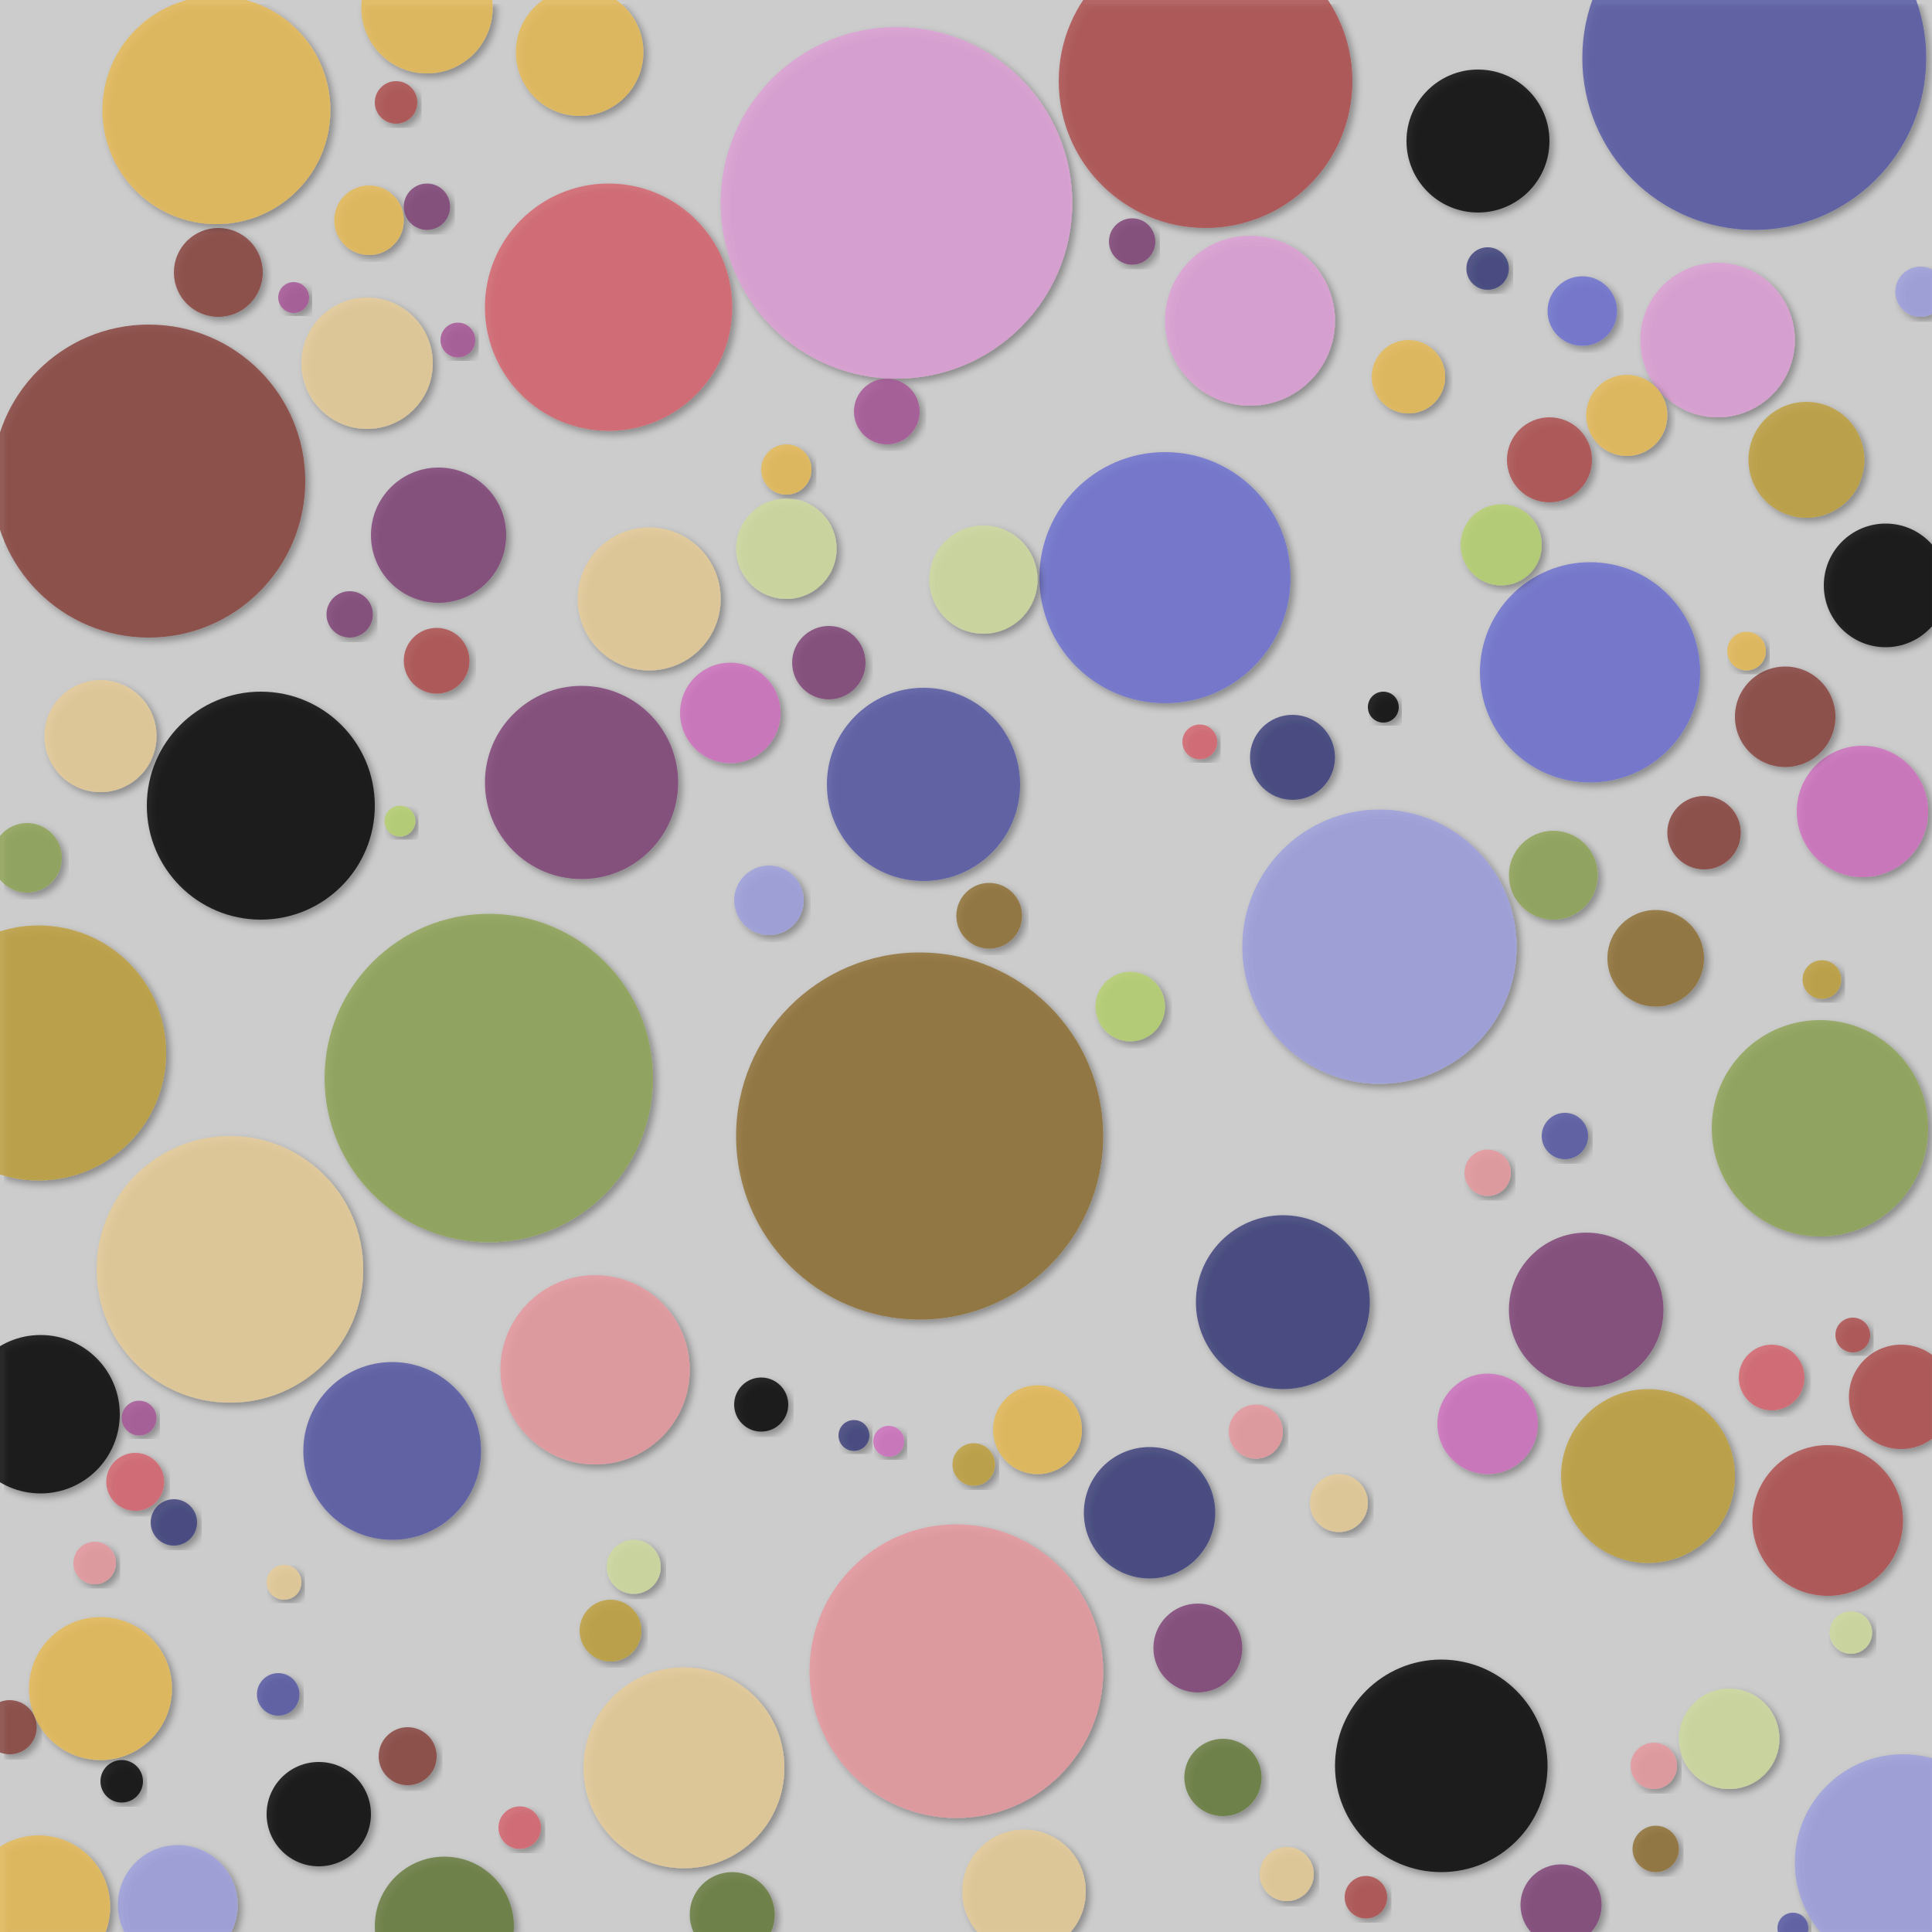
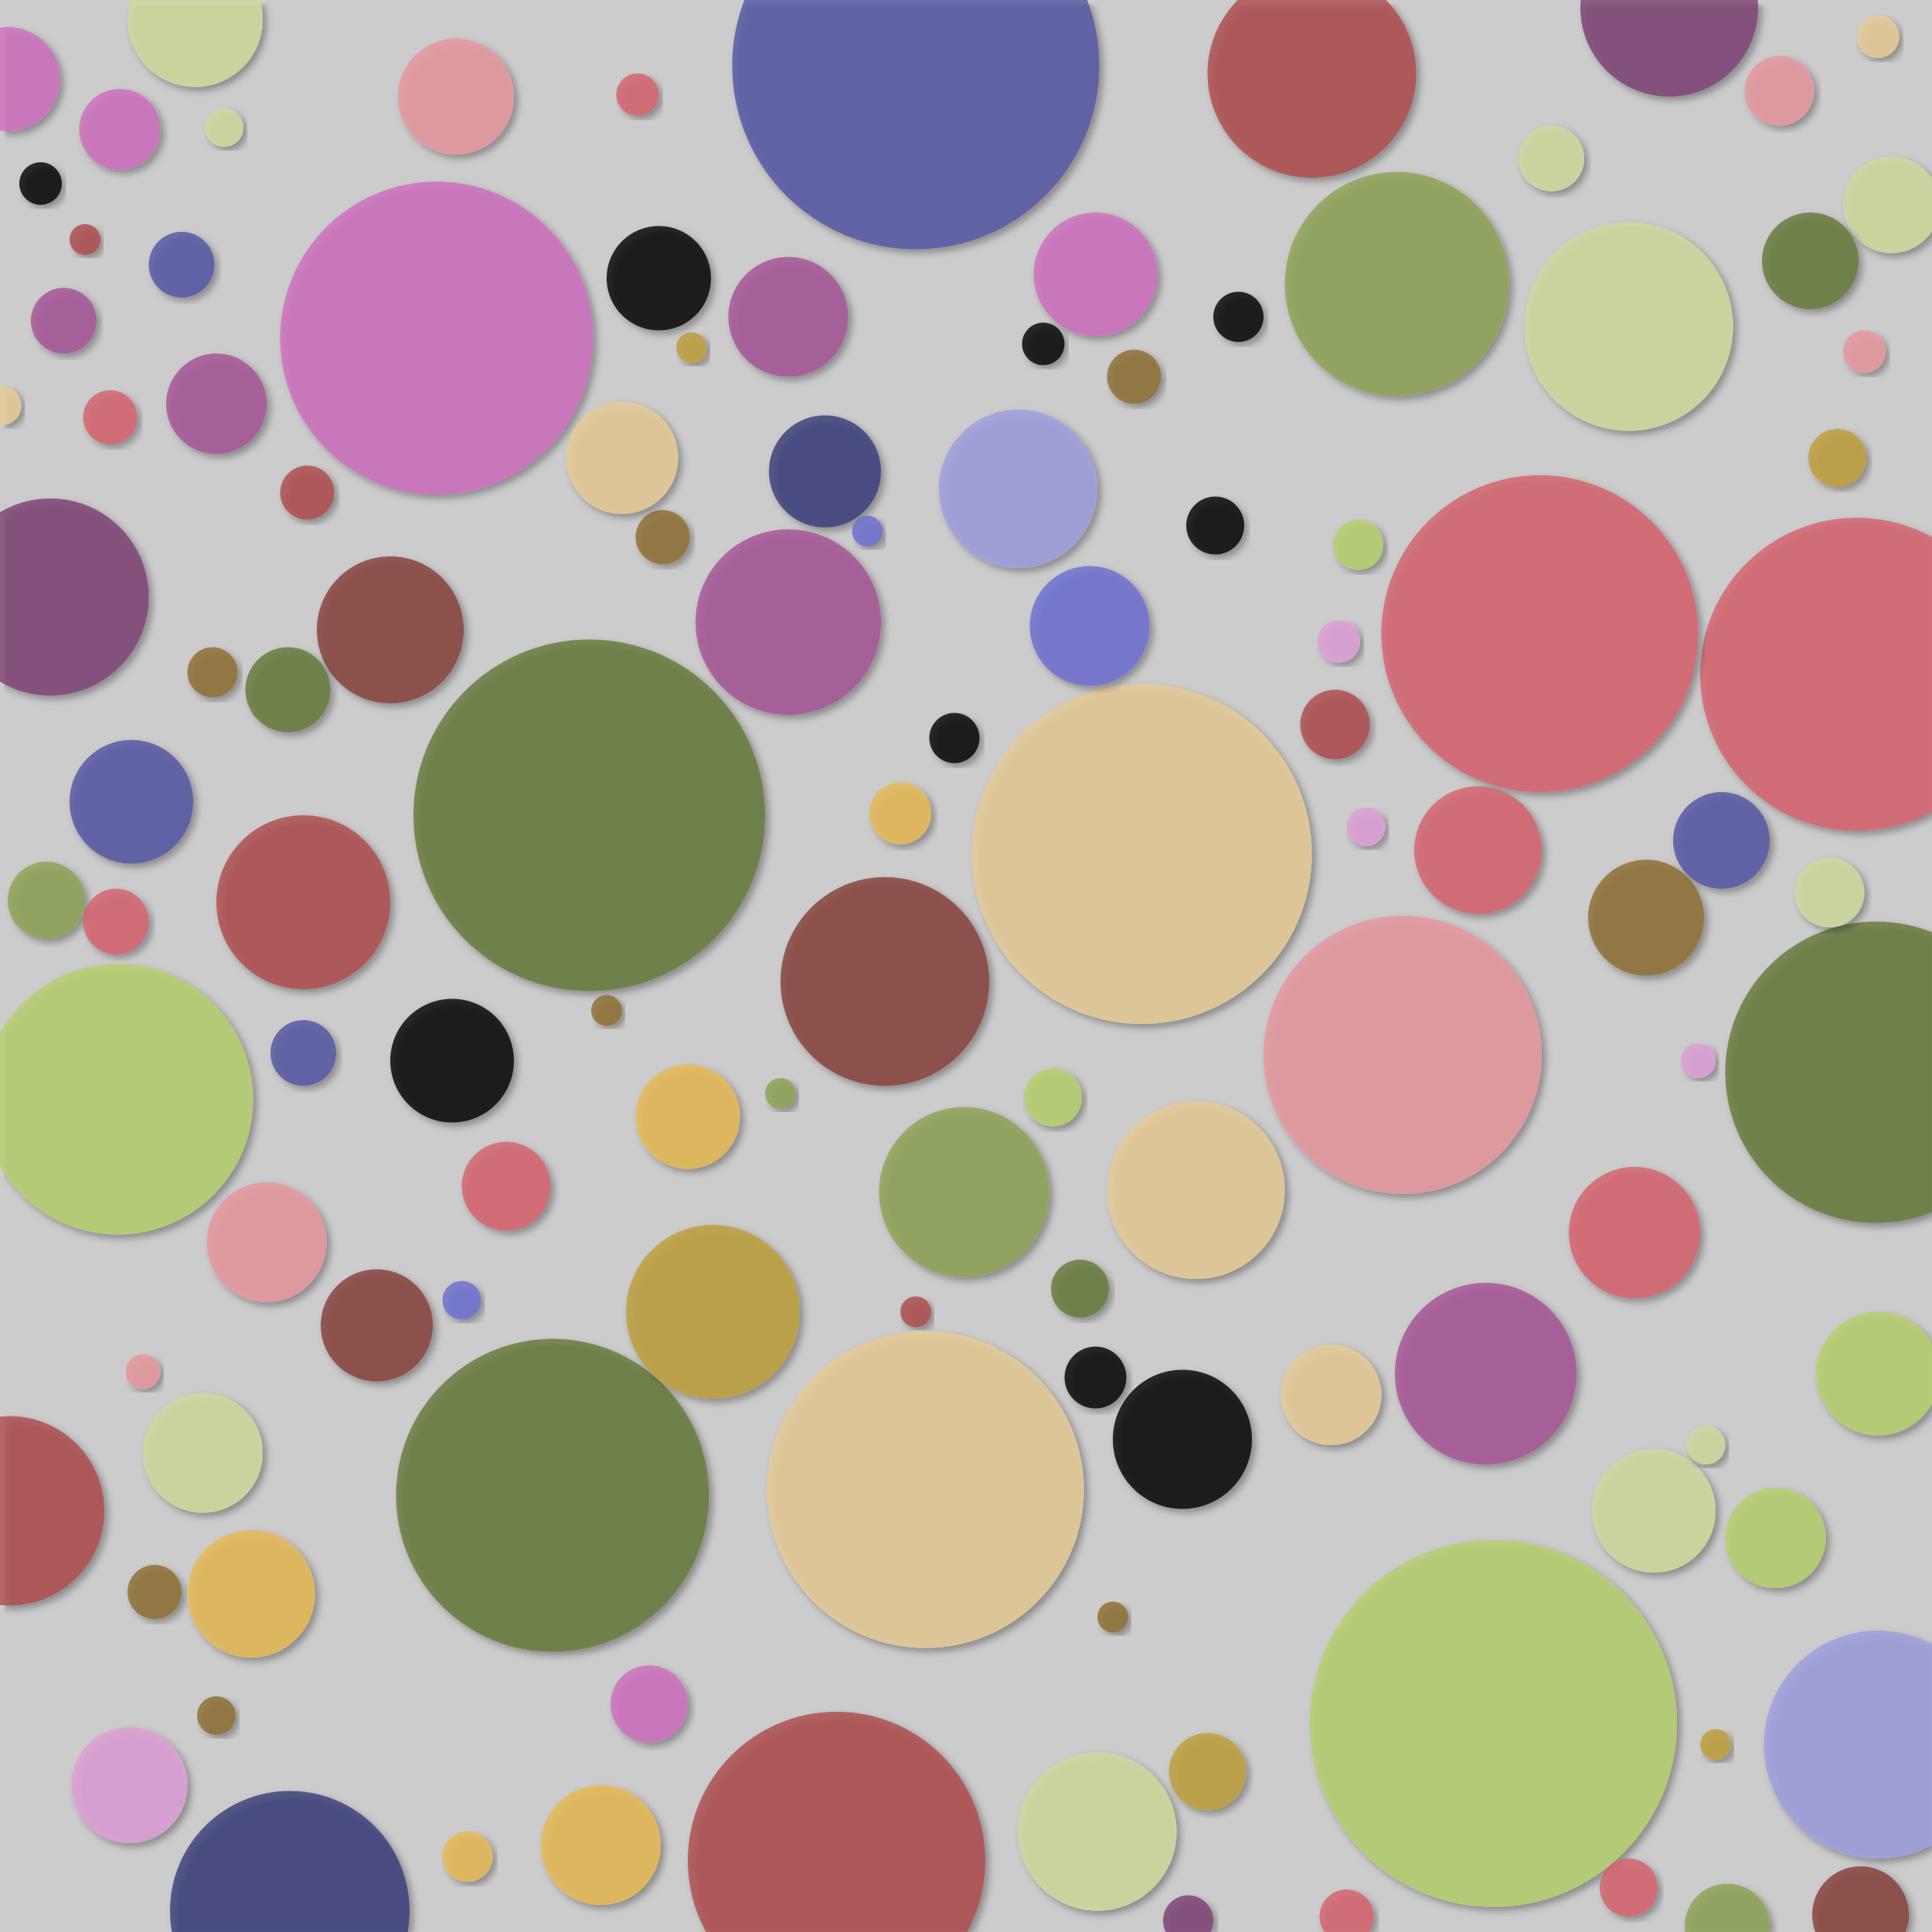
<svg xmlns="http://www.w3.org/2000/svg" viewBox="0 0 1000 1000" width="800" stroke="black" stroke-width="4">
  <filter id="shadow" color-interpolation-filters="sRGB">
    <feDropShadow dx="2" dy="2" stdDeviation="2" flood-opacity="0.4" />
  </filter>
  <filter id="shadow2" color-interpolation-filters="sRGB">
    <feDropShadow dx="0" dy="0" stdDeviation="5.5" flood-opacity=".8" />
  </filter>
  <g>
    <rect x="0" y="0" width="100%" height="100%" fill="#ccc" stroke-width="8" stroke="none" />
-     <circle cx="92" cy="986" r="31" fill="#9c9ede" stroke="none" fill-opacity="0.8" filter="url(#shadow)" />
-     <circle cx="804" cy="453" r="23" fill="#8ca252" stroke="none" fill-opacity="0.8" filter="url(#shadow)" />
-     <circle cx="354" cy="915" r="52" fill="#e7cb94" stroke="none" fill-opacity="0.8" filter="url(#shadow)" />
-     <circle cx="624" cy="42" r="76" fill="#ad494a" stroke="none" fill-opacity="0.8" filter="url(#shadow)" />
-     <circle cx="20" cy="545" r="66" fill="#bd9e39" stroke="none" fill-opacity="0.8" filter="url(#shadow)" />
-     <circle cx="746" cy="914" r="55" fill="" stroke="none" fill-opacity="0.8" filter="url(#shadow)" />
-     <circle cx="943" cy="507" r="10" fill="#bd9e39" stroke="none" fill-opacity="0.8" filter="url(#shadow)" />
-     <circle cx="49" cy="809" r="11" fill="#e7969c" stroke="none" fill-opacity="0.8" filter="url(#shadow)" />
-     <circle cx="821" cy="678" r="40" fill="#7b4173" stroke="none" fill-opacity="0.8" filter="url(#shadow)" />
-     <circle cx="113" cy="141" r="23" fill="#843c39" stroke="none" fill-opacity="0.8" filter="url(#shadow)" />
-     <circle cx="478" cy="406" r="50" fill="#5254a3" stroke="none" fill-opacity="0.8" filter="url(#shadow)" />
-     <circle cx="315" cy="159" r="64" fill="#d6616b" stroke="none" fill-opacity="0.8" filter="url(#shadow)" />
-     <circle cx="889" cy="176" r="40" fill="#de9ed6" stroke="none" fill-opacity="0.8" filter="url(#shadow)" />
-     <circle cx="253" cy="558" r="85" fill="#8ca252" stroke="none" fill-opacity="0.8" filter="url(#shadow)" />
-     <circle cx="603" cy="299" r="65" fill="#6b6ecf" stroke="none" fill-opacity="0.8" filter="url(#shadow)" />
-     <circle cx="509" cy="300" r="28" fill="#cedb9c" stroke="none" fill-opacity="0.8" filter="url(#shadow)" />
-     <circle cx="964" cy="420" r="34" fill="#ce6dbd" stroke="none" fill-opacity="0.8" filter="url(#shadow)" />
-     <circle cx="810" cy="588" r="12" fill="#5254a3" stroke="none" fill-opacity="0.8" filter="url(#shadow)" />
-     <circle cx="300" cy="27" r="33" fill="#e7ba52" stroke="none" fill-opacity="0.8" filter="url(#shadow)" />
-     <circle cx="693" cy="778" r="15" fill="#e7cb94" stroke="none" fill-opacity="0.8" filter="url(#shadow)" />
-     <circle cx="935" cy="238" r="30" fill="#bd9e39" stroke="none" fill-opacity="0.8" filter="url(#shadow)" />
-     <circle cx="908" cy="30" r="89" fill="#5254a3" stroke="none" fill-opacity="0.8" filter="url(#shadow)" />
-     <circle cx="714" cy="490" r="71" fill="#9c9ede" stroke="none" fill-opacity="0.8" filter="url(#shadow)" />
-     <circle cx="853" cy="764" r="45" fill="#bd9e39" stroke="none" fill-opacity="0.8" filter="url(#shadow)" />
-     <circle cx="464" cy="105" r="91" fill="#de9ed6" stroke="none" fill-opacity="0.8" filter="url(#shadow)" />
-     <circle cx="77" cy="249" r="81" fill="#843c39" stroke="none" fill-opacity="0.8" filter="url(#shadow)" />
-     <circle cx="476" cy="588" r="95" fill="#8c6d31" stroke="none" fill-opacity="0.8" filter="url(#shadow)" />
-     <circle cx="495" cy="865" r="76" fill="#e7969c" stroke="none" fill-opacity="0.8" filter="url(#shadow)" />
-     <circle cx="21" cy="732" r="41" fill="" stroke="none" fill-opacity="0.8" filter="url(#shadow)" />
-     <circle cx="459" cy="213" r="17" fill="#a55194" stroke="none" fill-opacity="0.8" filter="url(#shadow)" />
-     <circle cx="336" cy="310" r="37" fill="#e7cb94" stroke="none" fill-opacity="0.8" filter="url(#shadow)" />
-     <circle cx="585" cy="521" r="18" fill="#b5cf6b" stroke="none" fill-opacity="0.8" filter="url(#shadow)" />
-     <circle cx="308" cy="709" r="49" fill="#e7969c" stroke="none" fill-opacity="0.8" filter="url(#shadow)" />
-     <circle cx="942" cy="584" r="56" fill="#8ca252" stroke="none" fill-opacity="0.8" filter="url(#shadow)" />
-     <circle cx="378" cy="369" r="26" fill="#ce6dbd" stroke="none" fill-opacity="0.8" filter="url(#shadow)" />
-     <circle cx="203" cy="751" r="46" fill="#5254a3" stroke="none" fill-opacity="0.8" filter="url(#shadow)" />
-     <circle cx="221" cy="4" r="34" fill="#e7ba52" stroke="none" fill-opacity="0.8" filter="url(#shadow)" />
-     <circle cx="207" cy="425" r="8" fill="#b5cf6b" stroke="none" fill-opacity="0.8" filter="url(#shadow)" />
-     <circle cx="301" cy="405" r="50" fill="#7b4173" stroke="none" fill-opacity="0.8" filter="url(#shadow)" />
-     <circle cx="165" cy="939" r="27" fill="" stroke="none" fill-opacity="0.8" filter="url(#shadow)" />
-     <circle cx="70" cy="767" r="15" fill="#d6616b" stroke="none" fill-opacity="0.8" filter="url(#shadow)" />
-     <circle cx="227" cy="277" r="35" fill="#7b4173" stroke="none" fill-opacity="0.8" filter="url(#shadow)" />
-     <circle cx="205" cy="53" r="11" fill="#ad494a" stroke="none" fill-opacity="0.8" filter="url(#shadow)" />
-     <circle cx="802" cy="238" r="22" fill="#ad494a" stroke="none" fill-opacity="0.8" filter="url(#shadow)" />
-     <circle cx="135" cy="417" r="59" fill="" stroke="none" fill-opacity="0.8" filter="url(#shadow)" />
-     <circle cx="211" cy="909" r="15" fill="#843c39" stroke="none" fill-opacity="0.8" filter="url(#shadow)" />
-     <circle cx="819" cy="161" r="18" fill="#6b6ecf" stroke="none" fill-opacity="0.8" filter="url(#shadow)" />
-     <circle cx="958" cy="845" r="11" fill="#cedb9c" stroke="none" fill-opacity="0.8" filter="url(#shadow)" />
-     <circle cx="946" cy="787" r="39" fill="#ad494a" stroke="none" fill-opacity="0.8" filter="url(#shadow)" />
-     <circle cx="664" cy="674" r="45" fill="#393b79" stroke="none" fill-opacity="0.8" filter="url(#shadow)" />
-     <circle cx="770" cy="737" r="26" fill="#ce6dbd" stroke="none" fill-opacity="0.8" filter="url(#shadow)" />
-     <circle cx="407" cy="243" r="13" fill="#e7ba52" stroke="none" fill-opacity="0.8" filter="url(#shadow)" />
-     <circle cx="316" cy="844" r="16" fill="#bd9e39" stroke="none" fill-opacity="0.8" filter="url(#shadow)" />
-     <circle cx="994" cy="151" r="13" fill="#9c9ede" stroke="none" fill-opacity="0.8" filter="url(#shadow)" />
-     <circle cx="152" cy="154" r="8" fill="#a55194" stroke="none" fill-opacity="0.8" filter="url(#shadow)" />
-     <circle cx="882" cy="431" r="19" fill="#843c39" stroke="none" fill-opacity="0.8" filter="url(#shadow)" />
-     <circle cx="716" cy="366" r="8" fill="" stroke="none" fill-opacity="0.8" filter="url(#shadow)" />
-     <circle cx="729" cy="195" r="19" fill="#e7ba52" stroke="none" fill-opacity="0.8" filter="url(#shadow)" />
-     <circle cx="770" cy="607" r="12" fill="#e7969c" stroke="none" fill-opacity="0.8" filter="url(#shadow)" />
-     <circle cx="857" cy="496" r="25" fill="#8c6d31" stroke="none" fill-opacity="0.8" filter="url(#shadow)" />
-     <circle cx="586" cy="125" r="12" fill="#7b4173" stroke="none" fill-opacity="0.8" filter="url(#shadow)" />
-     <circle cx="765" cy="73" r="37" fill="" stroke="none" fill-opacity="0.8" filter="url(#shadow)" />
-     <circle cx="924" cy="371" r="26" fill="#843c39" stroke="none" fill-opacity="0.8" filter="url(#shadow)" />
-     <circle cx="112" cy="57" r="59" fill="#e7ba52" stroke="none" fill-opacity="0.8" filter="url(#shadow)" />
-     <circle cx="917" cy="713" r="17" fill="#d6616b" stroke="none" fill-opacity="0.8" filter="url(#shadow)" />
-     <circle cx="191" cy="114" r="18" fill="#e7ba52" stroke="none" fill-opacity="0.8" filter="url(#shadow)" />
-     <circle cx="429" cy="343" r="19" fill="#7b4173" stroke="none" fill-opacity="0.8" filter="url(#shadow)" />
-     <circle cx="14" cy="444" r="18" fill="#8ca252" stroke="none" fill-opacity="0.8" filter="url(#shadow)" />
-     <circle cx="537" cy="740" r="23" fill="#e7ba52" stroke="none" fill-opacity="0.8" filter="url(#shadow)" />
-     <circle cx="842" cy="215" r="21" fill="#e7ba52" stroke="none" fill-opacity="0.8" filter="url(#shadow)" />
-     <circle cx="147" cy="819" r="9" fill="#e7cb94" stroke="none" fill-opacity="0.8" filter="url(#shadow)" />
-     <circle cx="823" cy="348" r="57" fill="#6b6ecf" stroke="none" fill-opacity="0.8" filter="url(#shadow)" />
-     <circle cx="666" cy="970" r="14" fill="#e7cb94" stroke="none" fill-opacity="0.8" filter="url(#shadow)" />
-     <circle cx="904" cy="337" r="10" fill="#e7ba52" stroke="none" fill-opacity="0.8" filter="url(#shadow)" />
-     <circle cx="976" cy="303" r="32" fill="" stroke="none" fill-opacity="0.8" filter="url(#shadow)" />
-     <circle cx="984" cy="723" r="27" fill="#ad494a" stroke="none" fill-opacity="0.8" filter="url(#shadow)" />
-     <circle cx="808" cy="986" r="21" fill="#7b4173" stroke="none" fill-opacity="0.8" filter="url(#shadow)" />
-     <circle cx="394" cy="727" r="14" fill="" stroke="none" fill-opacity="0.8" filter="url(#shadow)" />
-     <circle cx="985" cy="964" r="56" fill="#9c9ede" stroke="none" fill-opacity="0.8" filter="url(#shadow)" />
-     <circle cx="63" cy="922" r="11" fill="" stroke="none" fill-opacity="0.8" filter="url(#shadow)" />
-     <circle cx="237" cy="176" r="9" fill="#a55194" stroke="none" fill-opacity="0.8" filter="url(#shadow)" />
-     <circle cx="856" cy="914" r="12" fill="#e7969c" stroke="none" fill-opacity="0.8" filter="url(#shadow)" />
-     <circle cx="72" cy="734" r="9" fill="#a55194" stroke="none" fill-opacity="0.8" filter="url(#shadow)" />
-     <circle cx="379" cy="991" r="22" fill="#637939" stroke="none" fill-opacity="0.8" filter="url(#shadow)" />
-     <circle cx="633" cy="920" r="20" fill="#637939" stroke="none" fill-opacity="0.8" filter="url(#shadow)" />
-     <circle cx="226" cy="342" r="17" fill="#ad494a" stroke="none" fill-opacity="0.8" filter="url(#shadow)" />
-     <circle cx="190" cy="188" r="34" fill="#e7cb94" stroke="none" fill-opacity="0.8" filter="url(#shadow)" />
-     <circle cx="595" cy="783" r="34" fill="#393b79" stroke="none" fill-opacity="0.8" filter="url(#shadow)" />
-     <circle cx="770" cy="139" r="11" fill="#393b79" stroke="none" fill-opacity="0.8" filter="url(#shadow)" />
-     <circle cx="181" cy="318" r="12" fill="#7b4173" stroke="none" fill-opacity="0.8" filter="url(#shadow)" />
-     <circle cx="442" cy="743" r="8" fill="#393b79" stroke="none" fill-opacity="0.8" filter="url(#shadow)" />
-     <circle cx="407" cy="284" r="26" fill="#cedb9c" stroke="none" fill-opacity="0.8" filter="url(#shadow)" />
-     <circle cx="512" cy="474" r="17" fill="#8c6d31" stroke="none" fill-opacity="0.8" filter="url(#shadow)" />
-     <circle cx="328" cy="811" r="14" fill="#cedb9c" stroke="none" fill-opacity="0.8" filter="url(#shadow)" />
-     <circle cx="398" cy="466" r="18" fill="#9c9ede" stroke="none" fill-opacity="0.8" filter="url(#shadow)" />
-     <circle cx="119" cy="657" r="69" fill="#e7cb94" stroke="none" fill-opacity="0.8" filter="url(#shadow)" />
-     <circle cx="620" cy="853" r="23" fill="#7b4173" stroke="none" fill-opacity="0.8" filter="url(#shadow)" />
-     <circle cx="857" cy="957" r="12" fill="#8c6d31" stroke="none" fill-opacity="0.8" filter="url(#shadow)" />
-     <circle cx="647" cy="166" r="44" fill="#de9ed6" stroke="none" fill-opacity="0.8" filter="url(#shadow)" />
-     <circle cx="650" cy="741" r="14" fill="#e7969c" stroke="none" fill-opacity="0.8" filter="url(#shadow)" />
-     <circle cx="928" cy="998" r="8" fill="#5254a3" stroke="none" fill-opacity="0.8" filter="url(#shadow)" />
-     <circle cx="460" cy="746" r="8" fill="#ce6dbd" stroke="none" fill-opacity="0.8" filter="url(#shadow)" />
-     <circle cx="52" cy="381" r="29" fill="#e7cb94" stroke="none" fill-opacity="0.8" filter="url(#shadow)" />
-     <circle cx="621" cy="384" r="9" fill="#d6616b" stroke="none" fill-opacity="0.8" filter="url(#shadow)" />
-     <circle cx="221" cy="107" r="12" fill="#7b4173" stroke="none" fill-opacity="0.8" filter="url(#shadow)" />
-     <circle cx="20" cy="987" r="37" fill="#e7ba52" stroke="none" fill-opacity="0.8" filter="url(#shadow)" />
-     <circle cx="895" cy="900" r="26" fill="#cedb9c" stroke="none" fill-opacity="0.8" filter="url(#shadow)" />
-     <circle cx="5" cy="894" r="14" fill="#843c39" stroke="none" fill-opacity="0.8" filter="url(#shadow)" />
-     <circle cx="52" cy="874" r="37" fill="#e7ba52" stroke="none" fill-opacity="0.8" filter="url(#shadow)" />
-     <circle cx="269" cy="946" r="11" fill="#d6616b" stroke="none" fill-opacity="0.8" filter="url(#shadow)" />
-     <circle cx="230" cy="997" r="36" fill="#637939" stroke="none" fill-opacity="0.8" filter="url(#shadow)" />
-     <circle cx="144" cy="877" r="11" fill="#5254a3" stroke="none" fill-opacity="0.8" filter="url(#shadow)" />
-     <circle cx="90" cy="788" r="12" fill="#393b79" stroke="none" fill-opacity="0.8" filter="url(#shadow)" />
-     <circle cx="707" cy="982" r="11" fill="#ad494a" stroke="none" fill-opacity="0.8" filter="url(#shadow)" />
-     <circle cx="777" cy="282" r="21" fill="#b5cf6b" stroke="none" fill-opacity="0.8" filter="url(#shadow)" />
-     <circle cx="959" cy="691" r="9" fill="#ad494a" stroke="none" fill-opacity="0.8" filter="url(#shadow)" />
-     <circle cx="504" cy="758" r="11" fill="#bd9e39" stroke="none" fill-opacity="0.8" filter="url(#shadow)" />
-     <circle cx="530" cy="979" r="32" fill="#e7cb94" stroke="none" fill-opacity="0.8" filter="url(#shadow)" />
-     <circle cx="669" cy="392" r="22" fill="#393b79" stroke="none" fill-opacity="0.8" filter="url(#shadow)" />
+     <circle cx="591" cy="442" r="88" fill="#e7cb94" stroke="none" fill-opacity="0.8" filter="url(#shadow)" />
+     <circle cx="61" cy="569" r="70" fill="#b5cf6b" stroke="none" fill-opacity="0.8" filter="url(#shadow)" />
+     <circle cx="545" cy="568" r="15" fill="#b5cf6b" stroke="none" fill-opacity="0.8" filter="url(#shadow)" />
+     <circle cx="305" cy="422" r="91" fill="#637939" stroke="none" fill-opacity="0.8" filter="url(#shadow)" />
+     <circle cx="286" cy="774" r="81" fill="#637939" stroke="none" fill-opacity="0.8" filter="url(#shadow)" />
+     <circle cx="921" cy="47" r="18" fill="#e7969c" stroke="none" fill-opacity="0.8" filter="url(#shadow)" />
+     <circle cx="961" cy="349" r="81" fill="#d6616b" stroke="none" fill-opacity="0.8" filter="url(#shadow)" />
+     <circle cx="458" cy="508" r="54" fill="#843c39" stroke="none" fill-opacity="0.8" filter="url(#shadow)" />
+     <circle cx="369" cy="679" r="45" fill="#bd9e39" stroke="none" fill-opacity="0.8" filter="url(#shadow)" />
+     <circle cx="773" cy="892" r="95" fill="#b5cf6b" stroke="none" fill-opacity="0.8" filter="url(#shadow)" />
+     <circle cx="723" cy="147" r="58" fill="#8ca252" stroke="none" fill-opacity="0.8" filter="url(#shadow)" />
+     <circle cx="972" cy="19" r="11" fill="#e7cb94" stroke="none" fill-opacity="0.8" filter="url(#shadow)" />
+     <circle cx="226" cy="175" r="81" fill="#ce6dbd" stroke="none" fill-opacity="0.8" filter="url(#shadow)" />
+     <circle cx="474" cy="34" r="95" fill="#5254a3" stroke="none" fill-opacity="0.8" filter="url(#shadow)" />
+     <circle cx="797" cy="328" r="82" fill="#d6616b" stroke="none" fill-opacity="0.8" filter="url(#shadow)" />
+     <circle cx="963" cy="991" r="25" fill="#843c39" stroke="none" fill-opacity="0.8" filter="url(#shadow)" />
+     <circle cx="150" cy="989" r="62" fill="#393b79" stroke="none" fill-opacity="0.8" filter="url(#shadow)" />
+     <circle cx="972" cy="903" r="59" fill="#9c9ede" stroke="none" fill-opacity="0.8" filter="url(#shadow)" />
+     <circle cx="157" cy="545" r="17" fill="#5254a3" stroke="none" fill-opacity="0.8" filter="url(#shadow)" />
+     <circle cx="951" cy="237" r="15" fill="#bd9e39" stroke="none" fill-opacity="0.8" filter="url(#shadow)" />
+     <circle cx="314" cy="523" r="8" fill="#8c6d31" stroke="none" fill-opacity="0.8" filter="url(#shadow)" />
+     <circle cx="979" cy="106" r="25" fill="#cedb9c" stroke="none" fill-opacity="0.8" filter="url(#shadow)" />
+     <circle cx="971" cy="555" r="78" fill="#637939" stroke="none" fill-opacity="0.8" filter="url(#shadow)" />
+     <circle cx="101" cy="10" r="35" fill="#cedb9c" stroke="none" fill-opacity="0.8" filter="url(#shadow)" />
+     <circle cx="919" cy="796" r="26" fill="#b5cf6b" stroke="none" fill-opacity="0.8" filter="url(#shadow)" />
+     <circle cx="846" cy="638" r="34" fill="#d6616b" stroke="none" fill-opacity="0.8" filter="url(#shadow)" />
+     <circle cx="679" cy="38" r="54" fill="#ad494a" stroke="none" fill-opacity="0.8" filter="url(#shadow)" />
+     <circle cx="479" cy="771" r="82" fill="#e7cb94" stroke="none" fill-opacity="0.8" filter="url(#shadow)" />
+     <circle cx="202" cy="326" r="38" fill="#843c39" stroke="none" fill-opacity="0.8" filter="url(#shadow)" />
+     <circle cx="408" cy="164" r="31" fill="#a55194" stroke="none" fill-opacity="0.8" filter="url(#shadow)" />
+     <circle cx="311" cy="955" r="31" fill="#e7ba52" stroke="none" fill-opacity="0.8" filter="url(#shadow)" />
+     <circle cx="105" cy="752" r="31" fill="#cedb9c" stroke="none" fill-opacity="0.8" filter="url(#shadow)" />
+     <circle cx="427" cy="244" r="29" fill="#393b79" stroke="none" fill-opacity="0.8" filter="url(#shadow)" />
+     <circle cx="619" cy="616" r="46" fill="#e7cb94" stroke="none" fill-opacity="0.8" filter="url(#shadow)" />
+     <circle cx="236" cy="50" r="30" fill="#e7969c" stroke="none" fill-opacity="0.8" filter="url(#shadow)" />
+     <circle cx="149" cy="357" r="22" fill="#637939" stroke="none" fill-opacity="0.8" filter="url(#shadow)" />
+     <circle cx="433" cy="963" r="77" fill="#ad494a" stroke="none" fill-opacity="0.8" filter="url(#shadow)" />
+     <circle cx="5" cy="782" r="49" fill="#ad494a" stroke="none" fill-opacity="0.8" filter="url(#shadow)" />
+     <circle cx="499" cy="617" r="44" fill="#8ca252" stroke="none" fill-opacity="0.8" filter="url(#shadow)" />
+     <circle cx="527" cy="253" r="41" fill="#9c9ede" stroke="none" fill-opacity="0.8" filter="url(#shadow)" />
+     <circle cx="691" cy="375" r="18" fill="#ad494a" stroke="none" fill-opacity="0.8" filter="url(#shadow)" />
+     <circle cx="726" cy="546" r="72" fill="#e7969c" stroke="none" fill-opacity="0.8" filter="url(#shadow)" />
+     <circle cx="234" cy="549" r="32" fill="" stroke="none" fill-opacity="0.8" filter="url(#shadow)" />
+     <circle cx="356" cy="578" r="27" fill="#e7ba52" stroke="none" fill-opacity="0.8" filter="url(#shadow)" />
+     <circle cx="26" cy="309" r="51" fill="#7b4173" stroke="none" fill-opacity="0.8" filter="url(#shadow)" />
+     <circle cx="843" cy="169" r="54" fill="#cedb9c" stroke="none" fill-opacity="0.8" filter="url(#shadow)" />
+     <circle cx="852" cy="475" r="30" fill="#8c6d31" stroke="none" fill-opacity="0.8" filter="url(#shadow)" />
+     <circle cx="567" cy="713" r="16" fill="" stroke="none" fill-opacity="0.8" filter="url(#shadow)" />
+     <circle cx="130" cy="825" r="33" fill="#e7ba52" stroke="none" fill-opacity="0.8" filter="url(#shadow)" />
+     <circle cx="612" cy="745" r="36" fill="" stroke="none" fill-opacity="0.8" filter="url(#shadow)" />
+     <circle cx="564" cy="324" r="31" fill="#6b6ecf" stroke="none" fill-opacity="0.8" filter="url(#shadow)" />
+     <circle cx="568" cy="948" r="41" fill="#cedb9c" stroke="none" fill-opacity="0.8" filter="url(#shadow)" />
+     <circle cx="24" cy="466" r="20" fill="#8ca252" stroke="none" fill-opacity="0.8" filter="url(#shadow)" />
+     <circle cx="157" cy="467" r="45" fill="#ad494a" stroke="none" fill-opacity="0.8" filter="url(#shadow)" />
+     <circle cx="44" cy="124" r="8" fill="#ad494a" stroke="none" fill-opacity="0.8" filter="url(#shadow)" />
+     <circle cx="937" cy="135" r="25" fill="#637939" stroke="none" fill-opacity="0.8" filter="url(#shadow)" />
+     <circle cx="494" cy="382" r="13" fill="" stroke="none" fill-opacity="0.8" filter="url(#shadow)" />
+     <circle cx="972" cy="711" r="32" fill="#b5cf6b" stroke="none" fill-opacity="0.8" filter="url(#shadow)" />
+     <circle cx="769" cy="711" r="47" fill="#a55194" stroke="none" fill-opacity="0.8" filter="url(#shadow)" />
+     <circle cx="408" cy="322" r="48" fill="#a55194" stroke="none" fill-opacity="0.8" filter="url(#shadow)" />
+     <circle cx="94" cy="137" r="17" fill="#5254a3" stroke="none" fill-opacity="0.8" filter="url(#shadow)" />
+     <circle cx="466" cy="421" r="16" fill="#e7ba52" stroke="none" fill-opacity="0.8" filter="url(#shadow)" />
+     <circle cx="879" cy="549" r="9" fill="#de9ed6" stroke="none" fill-opacity="0.8" filter="url(#shadow)" />
+     <circle cx="112" cy="209" r="26" fill="#a55194" stroke="none" fill-opacity="0.8" filter="url(#shadow)" />
+     <circle cx="80" cy="824" r="14" fill="#8c6d31" stroke="none" fill-opacity="0.8" filter="url(#shadow)" />
+     <circle cx="864" cy="4" r="46" fill="#7b4173" stroke="none" fill-opacity="0.8" filter="url(#shadow)" />
+     <circle cx="21" cy="95" r="11" fill="" stroke="none" fill-opacity="0.8" filter="url(#shadow)" />
+     <circle cx="330" cy="49" r="11" fill="#d6616b" stroke="none" fill-opacity="0.8" filter="url(#shadow)" />
+     <circle cx="110" cy="348" r="13" fill="#8c6d31" stroke="none" fill-opacity="0.8" filter="url(#shadow)" />
+     <circle cx="343" cy="278" r="14" fill="#8c6d31" stroke="none" fill-opacity="0.8" filter="url(#shadow)" />
+     <circle cx="689" cy="722" r="26" fill="#e7cb94" stroke="none" fill-opacity="0.8" filter="url(#shadow)" />
+     <circle cx="358" cy="180" r="8" fill="#bd9e39" stroke="none" fill-opacity="0.8" filter="url(#shadow)" />
+     <circle cx="60" cy="477" r="17" fill="#d6616b" stroke="none" fill-opacity="0.8" filter="url(#shadow)" />
+     <circle cx="404" cy="566" r="8" fill="#8ca252" stroke="none" fill-opacity="0.8" filter="url(#shadow)" />
+     <circle cx="965" cy="182" r="11" fill="#e7969c" stroke="none" fill-opacity="0.8" filter="url(#shadow)" />
+     <circle cx="239" cy="673" r="10" fill="#6b6ecf" stroke="none" fill-opacity="0.8" filter="url(#shadow)" />
+     <circle cx="888" cy="903" r="8" fill="#bd9e39" stroke="none" fill-opacity="0.8" filter="url(#shadow)" />
+     <circle cx="894" cy="997" r="22" fill="#8ca252" stroke="none" fill-opacity="0.8" filter="url(#shadow)" />
+     <circle cx="576" cy="837" r="8" fill="#8c6d31" stroke="none" fill-opacity="0.8" filter="url(#shadow)" />
+     <circle cx="67" cy="924" r="30" fill="#de9ed6" stroke="none" fill-opacity="0.8" filter="url(#shadow)" />
+     <circle cx="567" cy="142" r="32" fill="#ce6dbd" stroke="none" fill-opacity="0.8" filter="url(#shadow)" />
+     <circle cx="765" cy="440" r="33" fill="#d6616b" stroke="none" fill-opacity="0.8" filter="url(#shadow)" />
+     <circle cx="116" cy="66" r="10" fill="#cedb9c" stroke="none" fill-opacity="0.8" filter="url(#shadow)" />
+     <circle cx="341" cy="144" r="27" fill="" stroke="none" fill-opacity="0.8" filter="url(#shadow)" />
+     <circle cx="138" cy="643" r="31" fill="#e7969c" stroke="none" fill-opacity="0.8" filter="url(#shadow)" />
+     <circle cx="159" cy="255" r="14" fill="#ad494a" stroke="none" fill-opacity="0.8" filter="url(#shadow)" />
+     <circle cx="1" cy="210" r="10" fill="#e7cb94" stroke="none" fill-opacity="0.8" filter="url(#shadow)" />
+     <circle cx="33" cy="166" r="17" fill="#a55194" stroke="none" fill-opacity="0.8" filter="url(#shadow)" />
+     <circle cx="803" cy="82" r="17" fill="#cedb9c" stroke="none" fill-opacity="0.8" filter="url(#shadow)" />
+     <circle cx="703" cy="282" r="13" fill="#b5cf6b" stroke="none" fill-opacity="0.8" filter="url(#shadow)" />
+     <circle cx="68" cy="415" r="32" fill="#5254a3" stroke="none" fill-opacity="0.8" filter="url(#shadow)" />
+     <circle cx="4" cy="41" r="27" fill="#ce6dbd" stroke="none" fill-opacity="0.8" filter="url(#shadow)" />
+     <circle cx="697" cy="992" r="14" fill="#d6616b" stroke="none" fill-opacity="0.8" filter="url(#shadow)" />
+     <circle cx="856" cy="782" r="32" fill="#cedb9c" stroke="none" fill-opacity="0.8" filter="url(#shadow)" />
+     <circle cx="242" cy="961" r="13" fill="#e7ba52" stroke="none" fill-opacity="0.8" filter="url(#shadow)" />
+     <circle cx="322" cy="237" r="29" fill="#e7cb94" stroke="none" fill-opacity="0.8" filter="url(#shadow)" />
+     <circle cx="74" cy="710" r="9" fill="#e7969c" stroke="none" fill-opacity="0.8" filter="url(#shadow)" />
+     <circle cx="707" cy="428" r="10" fill="#de9ed6" stroke="none" fill-opacity="0.8" filter="url(#shadow)" />
+     <circle cx="891" cy="435" r="25" fill="#5254a3" stroke="none" fill-opacity="0.8" filter="url(#shadow)" />
+     <circle cx="641" cy="164" r="13" fill="" stroke="none" fill-opacity="0.8" filter="url(#shadow)" />
+     <circle cx="336" cy="882" r="20" fill="#ce6dbd" stroke="none" fill-opacity="0.8" filter="url(#shadow)" />
+     <circle cx="559" cy="667" r="15" fill="#637939" stroke="none" fill-opacity="0.8" filter="url(#shadow)" />
+     <circle cx="947" cy="462" r="18" fill="#cedb9c" stroke="none" fill-opacity="0.8" filter="url(#shadow)" />
+     <circle cx="449" cy="275" r="8" fill="#6b6ecf" stroke="none" fill-opacity="0.8" filter="url(#shadow)" />
+     <circle cx="883" cy="748" r="10" fill="#cedb9c" stroke="none" fill-opacity="0.8" filter="url(#shadow)" />
+     <circle cx="843" cy="977" r="15" fill="#d6616b" stroke="none" fill-opacity="0.8" filter="url(#shadow)" />
+     <circle cx="57" cy="216" r="14" fill="#d6616b" stroke="none" fill-opacity="0.8" filter="url(#shadow)" />
+     <circle cx="474" cy="679" r="8" fill="#ad494a" stroke="none" fill-opacity="0.8" filter="url(#shadow)" />
+     <circle cx="262" cy="614" r="23" fill="#d6616b" stroke="none" fill-opacity="0.8" filter="url(#shadow)" />
+     <circle cx="693" cy="332" r="11" fill="#de9ed6" stroke="none" fill-opacity="0.8" filter="url(#shadow)" />
+     <circle cx="195" cy="686" r="29" fill="#843c39" stroke="none" fill-opacity="0.8" filter="url(#shadow)" />
+     <circle cx="625" cy="917" r="20" fill="#bd9e39" stroke="none" fill-opacity="0.8" filter="url(#shadow)" />
+     <circle cx="540" cy="178" r="11" fill="" stroke="none" fill-opacity="0.8" filter="url(#shadow)" />
+     <circle cx="615" cy="994" r="13" fill="#7b4173" stroke="none" fill-opacity="0.8" filter="url(#shadow)" />
+     <circle cx="112" cy="888" r="10" fill="#8c6d31" stroke="none" fill-opacity="0.8" filter="url(#shadow)" />
+     <circle cx="587" cy="195" r="14" fill="#8c6d31" stroke="none" fill-opacity="0.8" filter="url(#shadow)" />
+     <circle cx="629" cy="272" r="15" fill="" stroke="none" fill-opacity="0.8" filter="url(#shadow)" />
+     <circle cx="62" cy="67" r="21" fill="#ce6dbd" stroke="none" fill-opacity="0.8" filter="url(#shadow)" />
  </g>
</svg>
